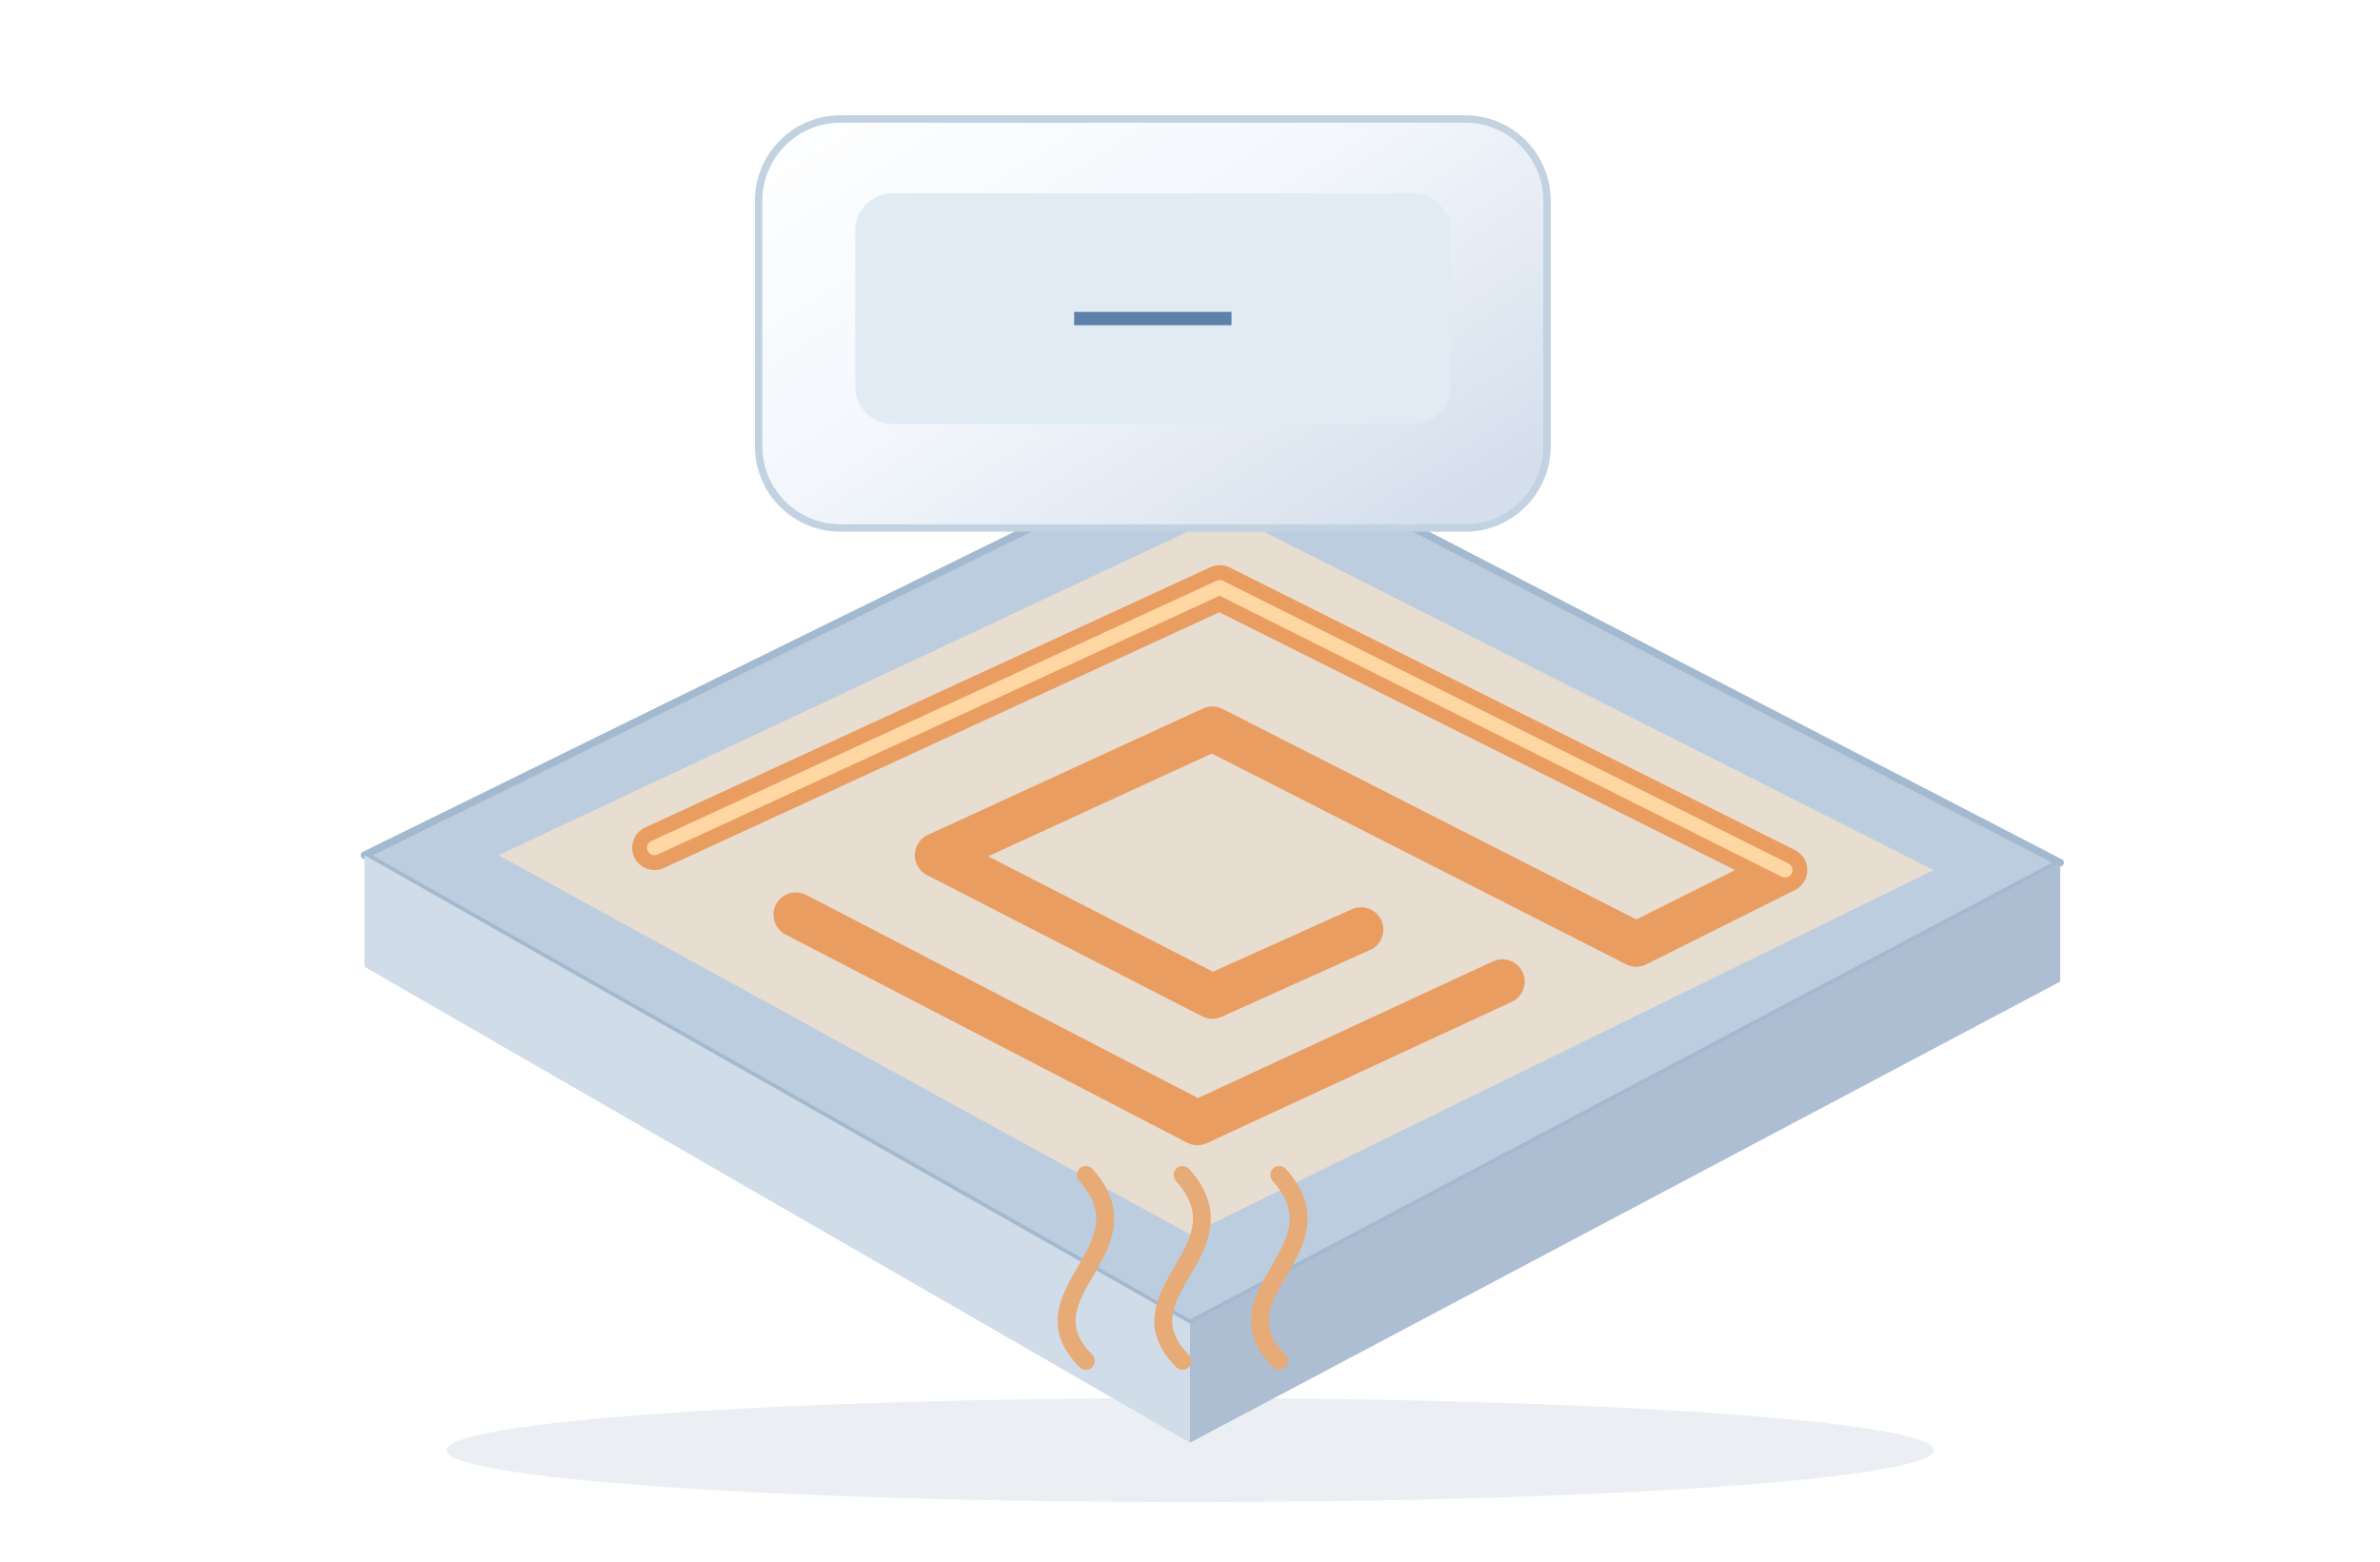
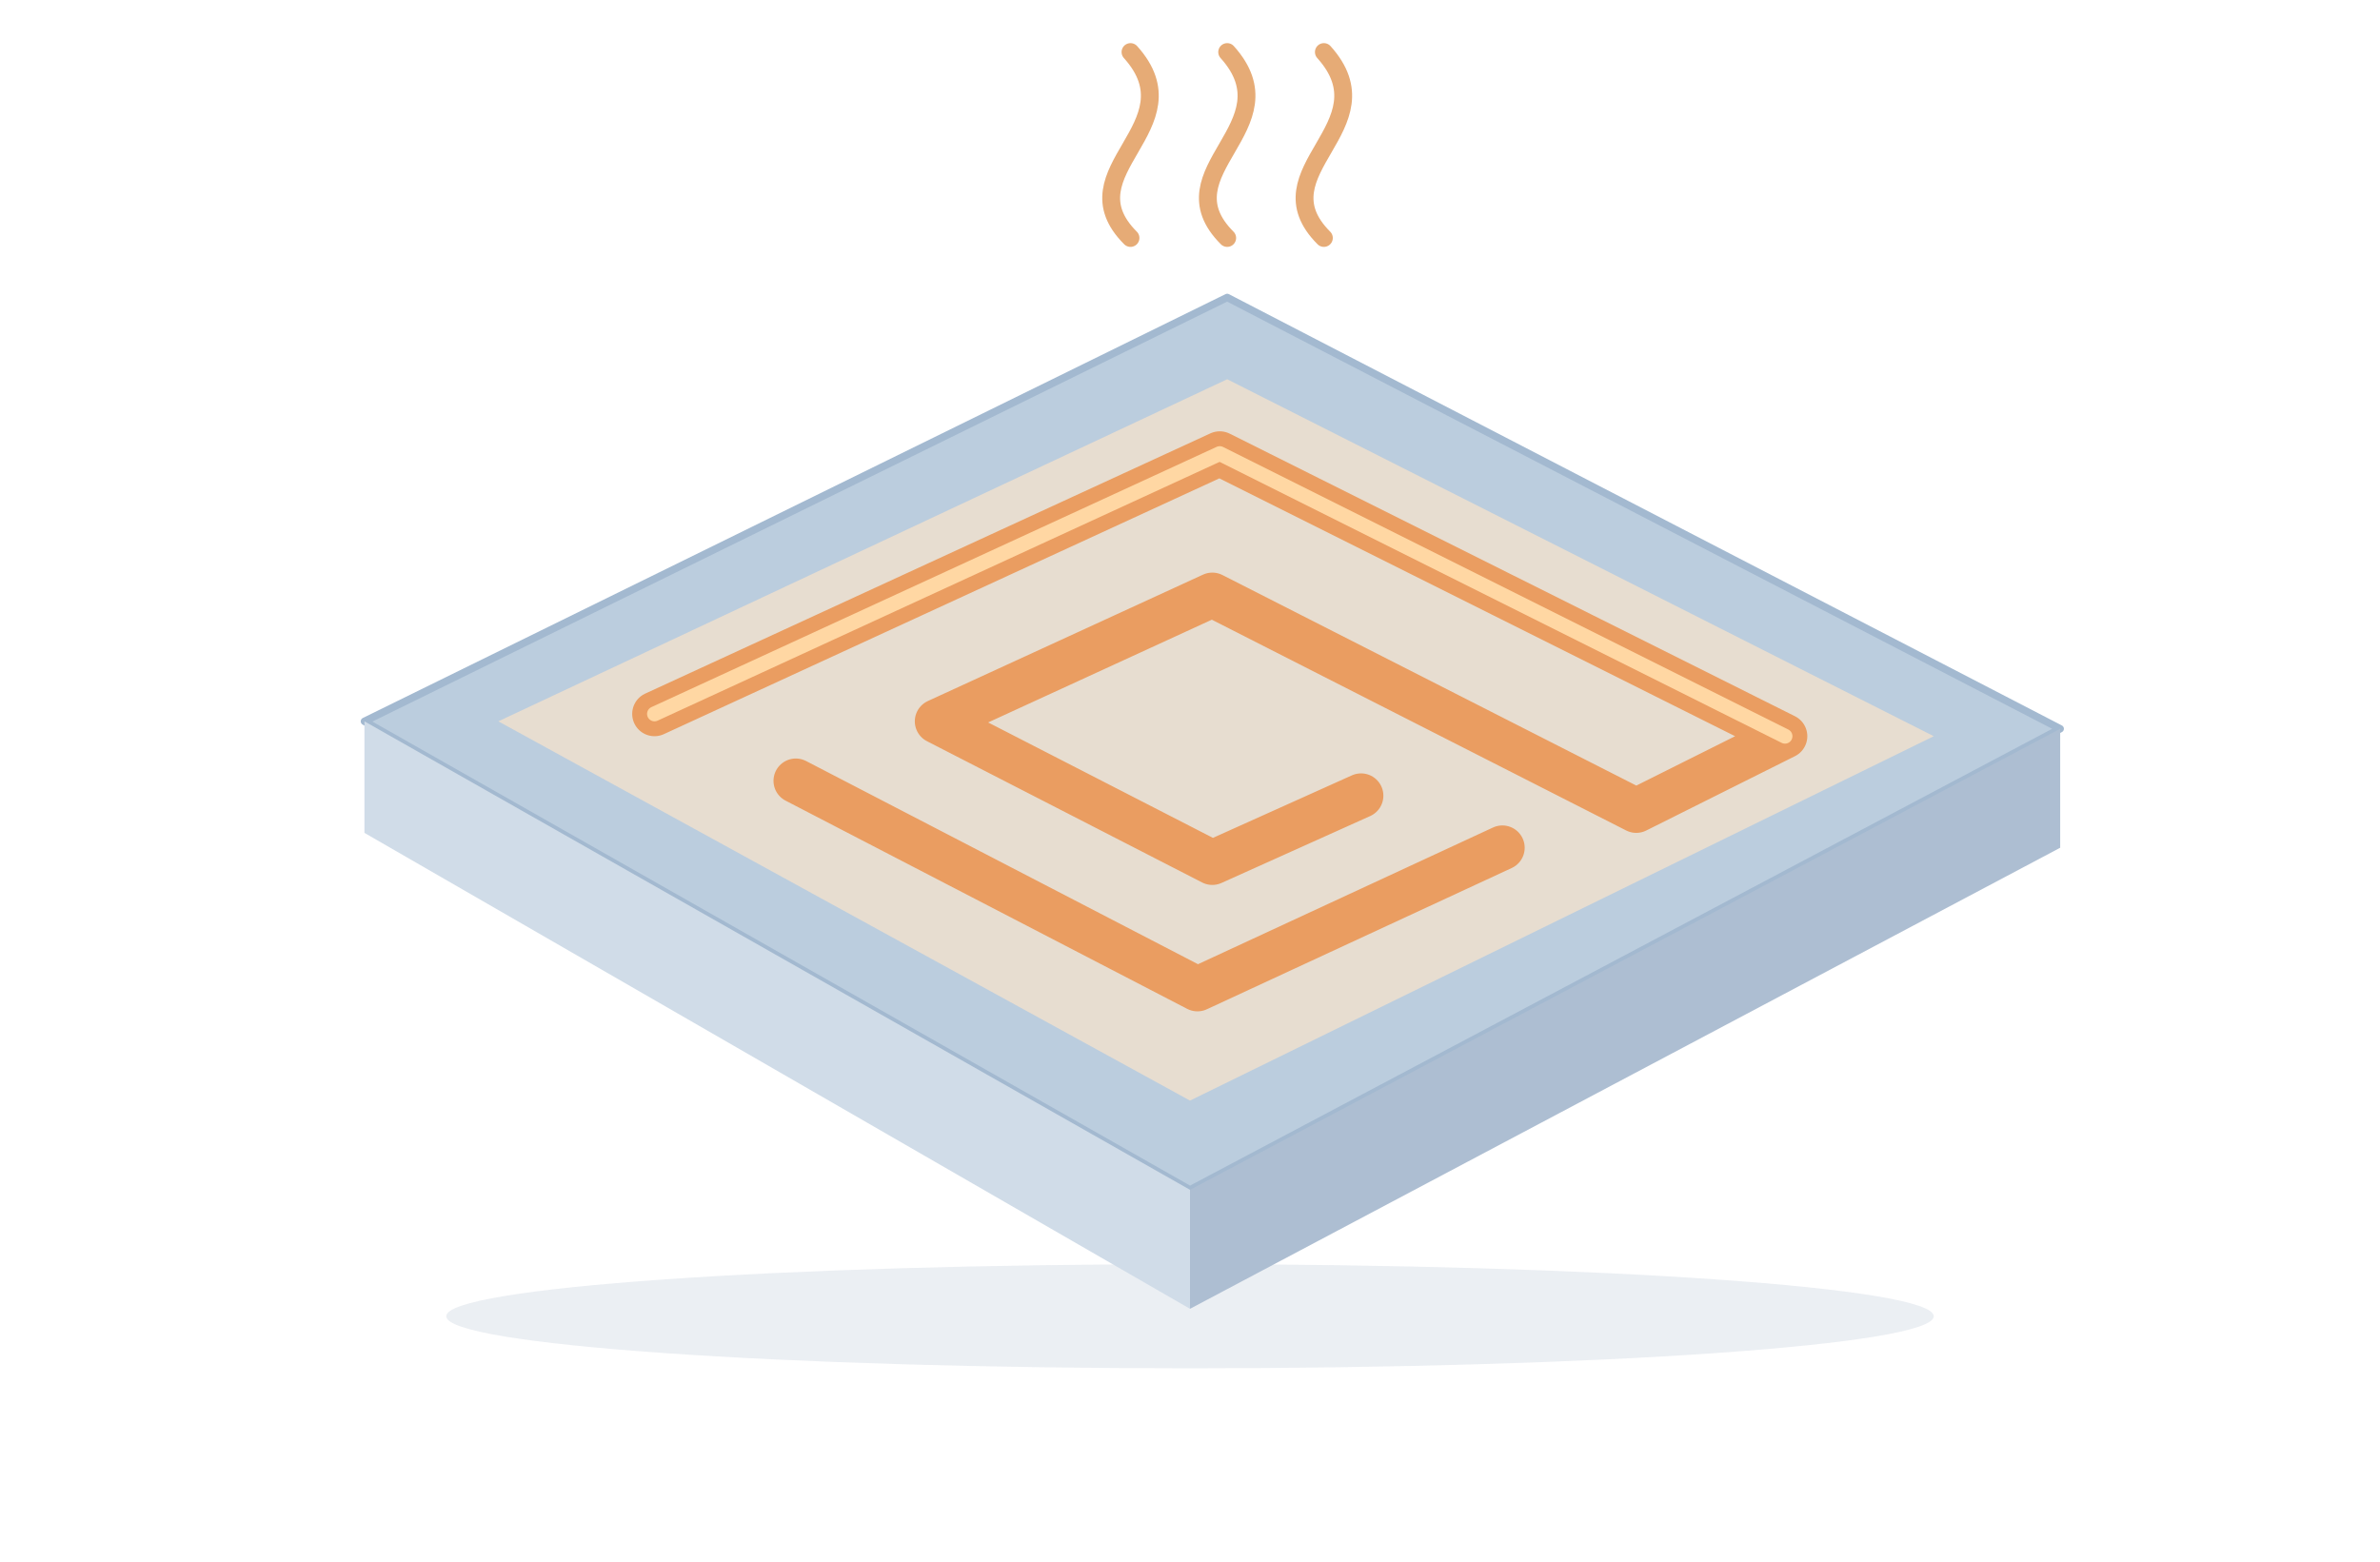
<svg xmlns="http://www.w3.org/2000/svg" viewBox="0 0 320 210" aria-hidden="true" focusable="false">
  <defs>
    <linearGradient id="card" x1="0" y1="0" x2="0.9" y2="1">
      <stop stop-color="#F0F5FB" />
      <stop offset="1" stop-color="#E3EBF7" />
    </linearGradient>
    <linearGradient id="enamel" x1="0" y1="0" x2="1" y2="0.8">
      <stop stop-color="#FFFFFF" />
      <stop offset="0.48" stop-color="#F3F7FC" />
      <stop offset="1" stop-color="#D5DFEC" />
    </linearGradient>
    <linearGradient id="side" x1="0" y1="0" x2="1" y2="1">
      <stop stop-color="#DCE5EF" />
      <stop offset="1" stop-color="#B5C5D8" />
    </linearGradient>
    <linearGradient id="metal" x1="0" y1="0" x2="1" y2="0">
      <stop stop-color="#A9BACD" />
      <stop offset=".3" stop-color="#F5F9FE" />
      <stop offset=".6" stop-color="#CCD8E5" />
      <stop offset="1" stop-color="#A9B9CC" />
    </linearGradient>
    <linearGradient id="dark" x1="0" y1="0" x2="1" y2="1">
      <stop stop-color="#425974" />
      <stop offset=".5" stop-color="#1D304B" />
      <stop offset="1" stop-color="#14243E" />
    </linearGradient>
    <linearGradient id="blue" x1="0" y1="1" x2="1" y2="0">
      <stop stop-color="#2267C8" />
      <stop offset="1" stop-color="#75B9FA" />
    </linearGradient>
    <linearGradient id="warm" x1="0" y1="1" x2="1" y2="0">
      <stop stop-color="#DC8A44" />
      <stop offset="1" stop-color="#F7D6A1" />
    </linearGradient>
    <linearGradient id="beam" x1="0" y1="0" x2="0" y2="1">
      <stop stop-color="#FFDFAA" stop-opacity=".75" />
      <stop offset="1" stop-color="#FFDC99" stop-opacity="0" />
    </linearGradient>
    <linearGradient id="coolbeam" x1="0" y1="0" x2="0" y2="1">
      <stop stop-color="#9CC9FF" stop-opacity=".65" />
      <stop offset="1" stop-color="#A7D5FF" stop-opacity="0" />
    </linearGradient>
    <linearGradient id="mirror" x1="0" y1="1" x2="1" y2="0">
      <stop stop-color="#BACEDF" />
      <stop offset=".5" stop-color="#E5F0F7" />
      <stop offset=".65" stop-color="#F5FAFE" />
      <stop offset="1" stop-color="#BDCDDF" />
    </linearGradient>
    <linearGradient id="temperature">
      <stop stop-color="#F0C080" />
      <stop offset=".45" stop-color="#F6EFE3" />
      <stop offset="1" stop-color="#9FC8F7" />
    </linearGradient>
    <radialGradient id="glass">
      <stop stop-color="#477EAE" />
      <stop offset=".5" stop-color="#294667" />
      <stop offset="1" stop-color="#14253E" />
    </radialGradient>
    <radialGradient id="halo">
      <stop stop-color="#FFFFFF" stop-opacity=".75" />
      <stop offset="1" stop-color="#FFFFFF" stop-opacity="0" />
    </radialGradient>
    <filter id="lift" x="-30%" y="-30%" width="170%" height="180%">
      <feDropShadow dx="5" dy="8" stdDeviation="7" flood-color="#8098B6" flood-opacity=".2" />
      <feDropShadow dx="-3" dy="-3" stdDeviation="4" flood-color="#FFFFFF" flood-opacity=".9" />
    </filter>
    <filter id="soft" x="-40%" y="-50%" width="180%" height="200%">
      <feDropShadow dx="3" dy="5" stdDeviation="4" flood-color="#6E87A6" flood-opacity=".23" />
    </filter>
    <filter id="glow" x="-80%" y="-80%" width="260%" height="260%">
      <feGaussianBlur stdDeviation="5" />
    </filter>
  </defs>
-   <g>
+   <g transform="translate(0 -18)">
    <ellipse cx="160" cy="195" rx="100" ry="7" fill="#7F96B2" opacity=".16" />
    <path d="M49 115 L165 58 L277 116 L160 178 Z" fill="#BBCDDE" stroke="#A3B9D0" stroke-width="1" stroke-linecap="round" stroke-linejoin="round" />
    <path d="M49 115 V130 L160 194 L160 178 Z" fill="#D0DCE8" stroke="none" stroke-width="2" stroke-linecap="round" stroke-linejoin="round" />
    <path d="M160 178 L277 116 V132 L160 194 Z" fill="#ADBED2" stroke="none" stroke-width="2" stroke-linecap="round" stroke-linejoin="round" />
    <path d="M67 115 L165 69 L260 117 L160 166 Z" fill="#E7DDD0" stroke="none" stroke-width="2" stroke-linecap="round" stroke-linejoin="round" />
    <path d="M88 114 L164 79 L240 117 L220 127 L163 98 L126 115 L163 134 L183 125 M107 123 L161 151 L202 132" fill="none" stroke="#EA9D61" stroke-width="6" stroke-linecap="round" stroke-linejoin="round" />
    <path d="M88 114 L164 79 L240 117" fill="none" stroke="#FFD7A3" stroke-width="2" stroke-linecap="round" stroke-linejoin="round" />
-     <rect x="102" y="16" width="106" height="55" rx="11" fill="url(#enamel)" stroke="#C2D2E1" />
-     <rect x="115" y="26" width="80" height="31" rx="5" fill="#E0EBF4" />
-     <text x="155" y="49" font-family="Microsoft YaHei, Noto Sans SC, sans-serif" font-size="23" font-weight="400" fill="#5D82AA" text-anchor="middle" data-readout="0">—</text>
-     <g transform="translate(146 157) scale(1)">
+     <g transform="translate(152 24)">
      <path d="M0 26 C-9 17 9 11 0 1" fill="none" stroke="#E6AB76" stroke-width="2.4" stroke-linecap="round" stroke-linejoin="round" />
      <path d="M13 26 C4 17 22 11 13 1" fill="none" stroke="#E6AB76" stroke-width="2.4" stroke-linecap="round" stroke-linejoin="round" />
      <path d="M26 26 C17 17 35 11 26 1" fill="none" stroke="#E6AB76" stroke-width="2.4" stroke-linecap="round" stroke-linejoin="round" />
    </g>
  </g>
</svg>
